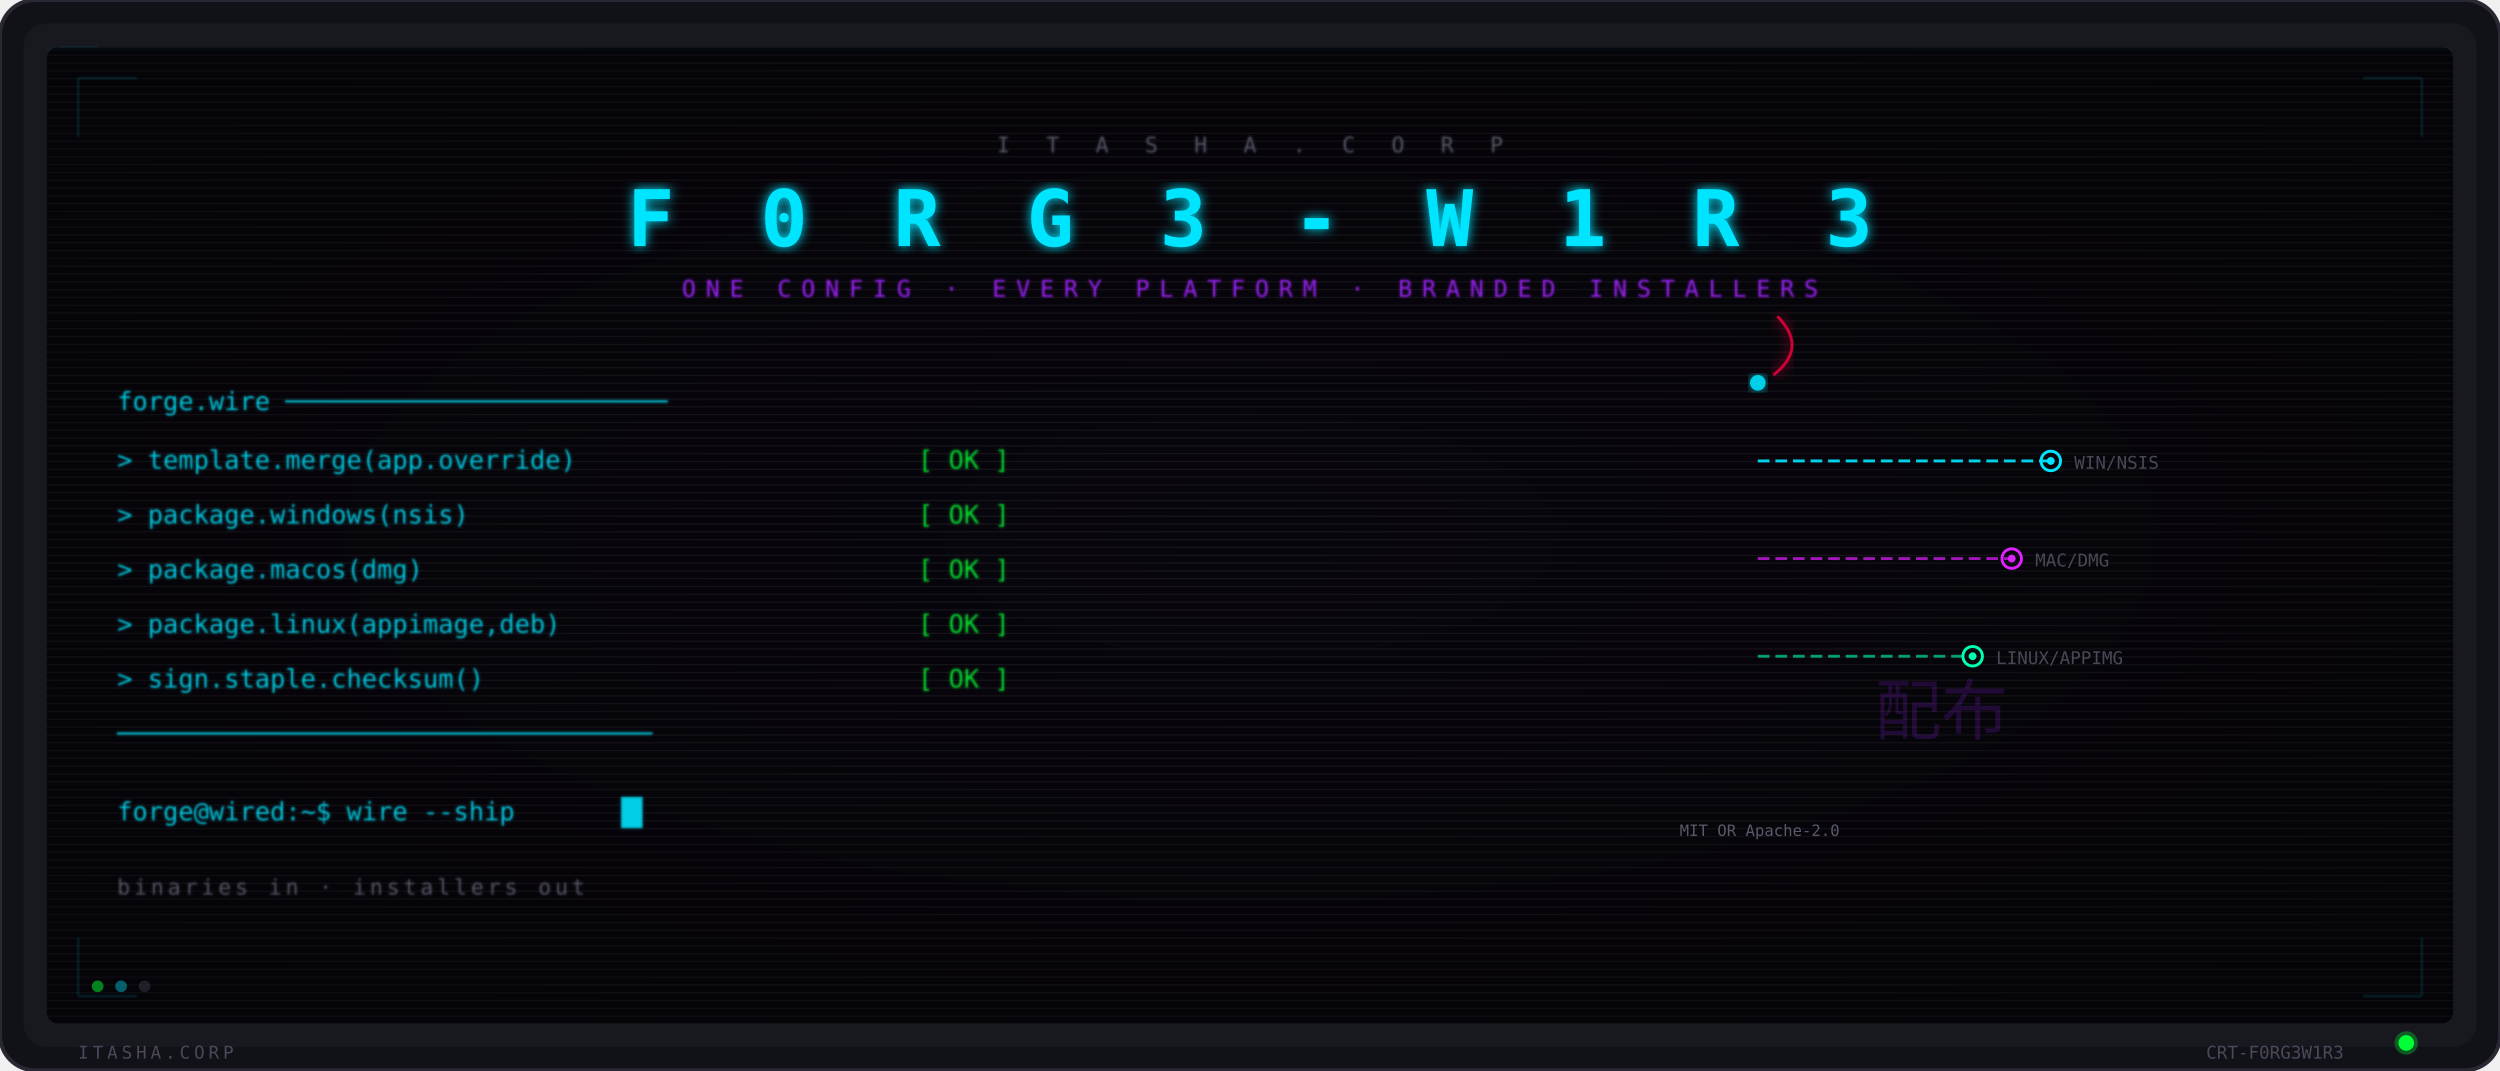
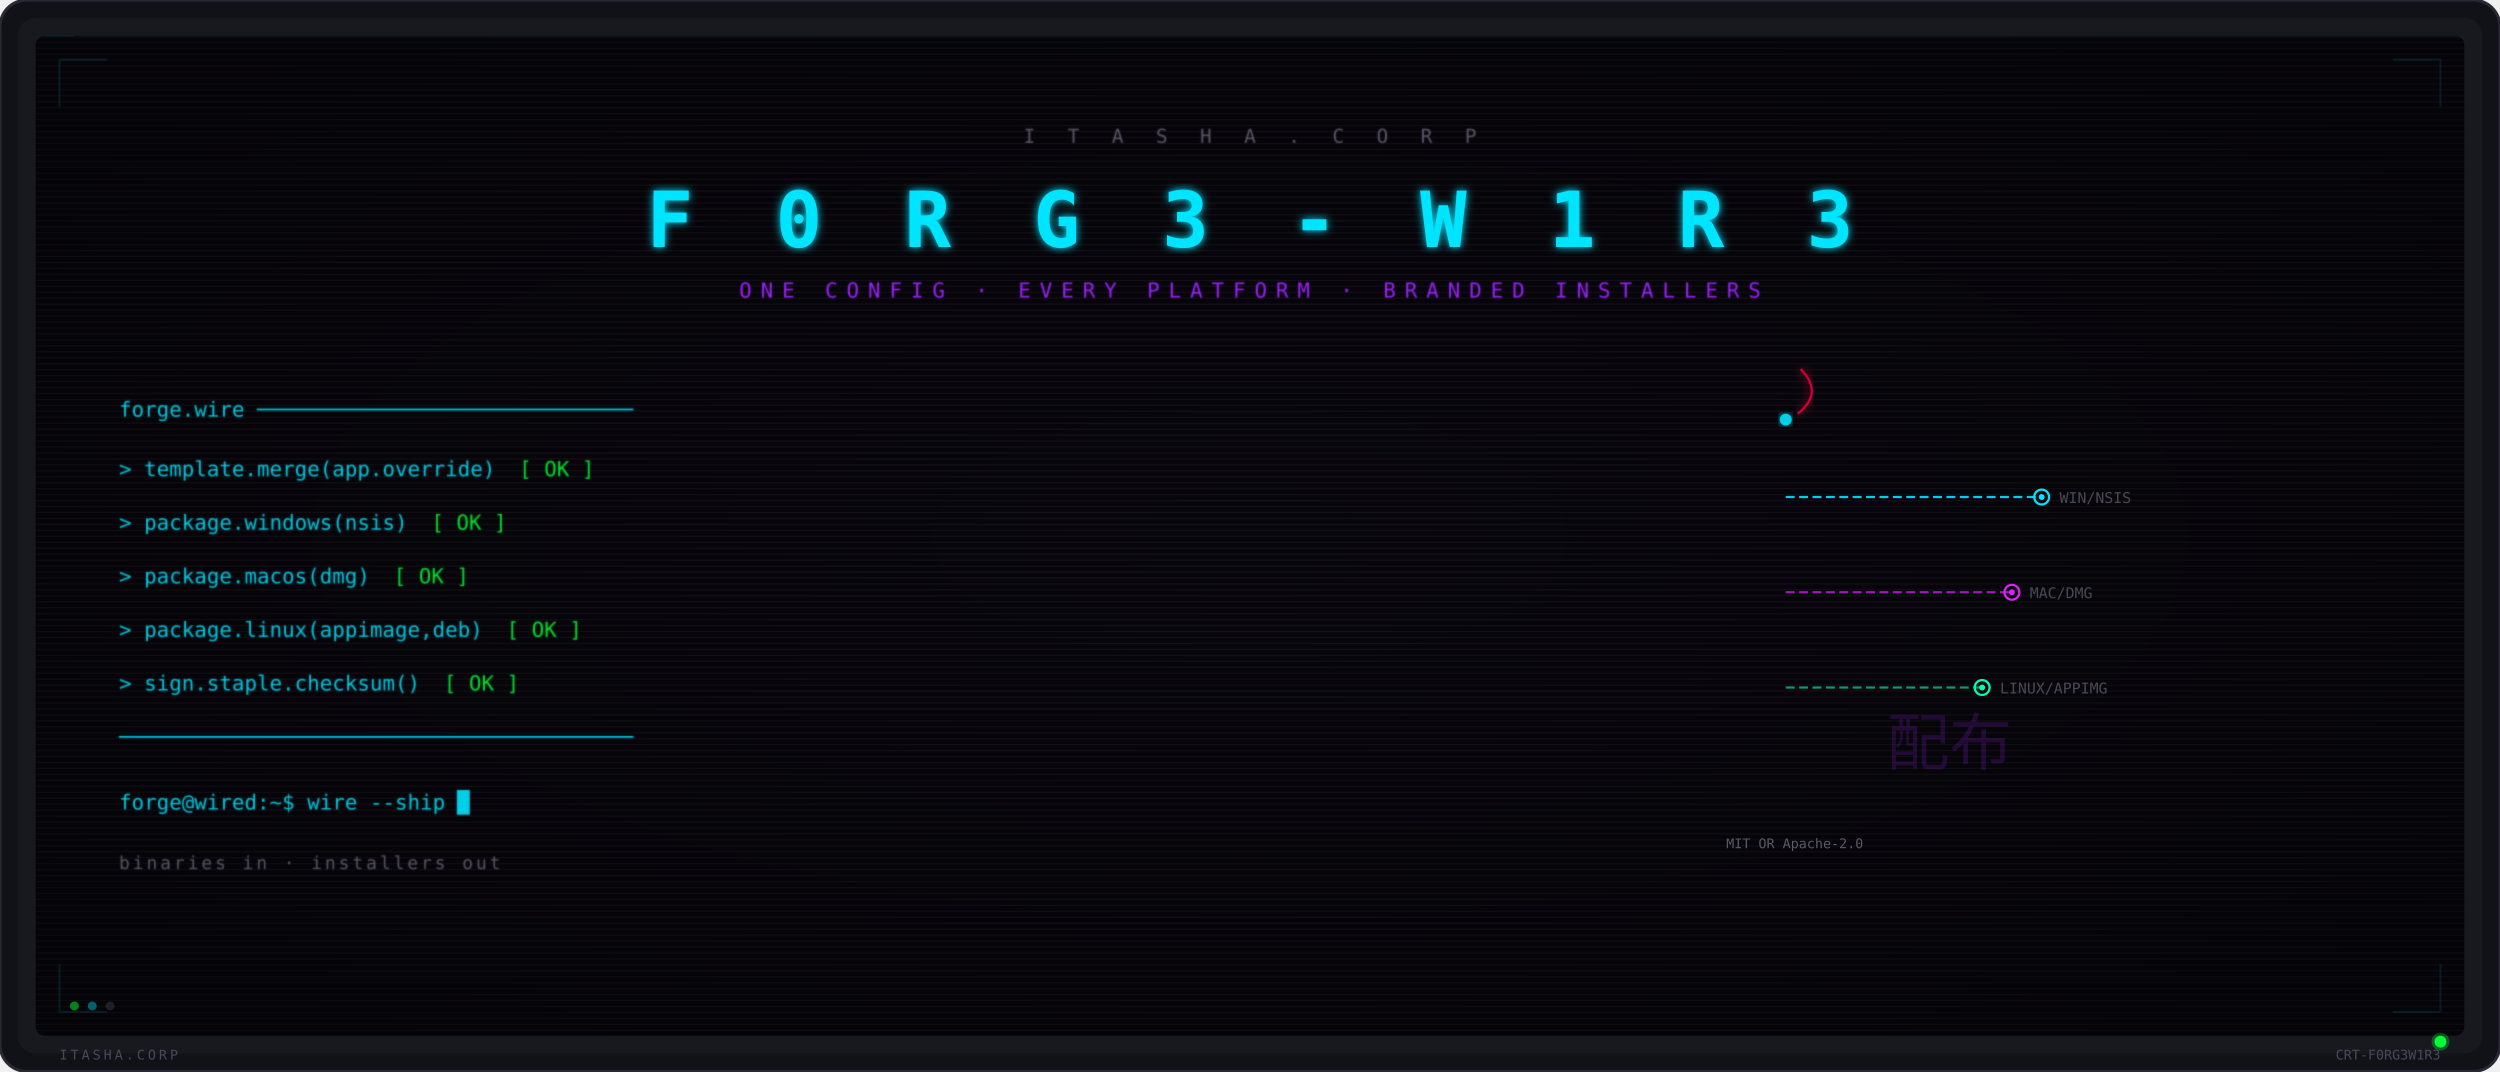
- <svg xmlns="http://www.w3.org/2000/svg" viewBox="0 0 1280 548" width="1280" height="548">
+ <svg xmlns="http://www.w3.org/2000/svg" viewBox="0 0 1680 720" width="1680" height="720">
  <defs>
    <pattern id="scanlines" patternUnits="userSpaceOnUse" width="4" height="4">
      <line x1="0" y1="0" x2="4" y2="0" stroke="#fff" stroke-width="0.5" opacity="0.15" />
    </pattern>
-     <radialGradient id="vignette" cx="50%" cy="50%" r="60%">
+     <radialGradient id="vignette" cx="50%" cy="50%" r="62%">
      <stop offset="0%" stop-color="transparent" />
      <stop offset="100%" stop-color="rgba(0,0,0,0.4)" />
    </radialGradient>
    <filter id="phosphor">
      <feGaussianBlur stdDeviation="0.8" />
    </filter>
    <filter id="glow">
      <feGaussianBlur stdDeviation="3" result="blur" />
      <feMerge>
        <feMergeNode in="blur" />
        <feMergeNode in="SourceGraphic" />
      </feMerge>
    </filter>
  </defs>
  <style>
-     @keyframes sweep { 0% { transform: translateY(0); } 100% { transform: translateY(500px); } }
+     @keyframes sweep { 0% { transform: translateY(0); } 100% { transform: translateY(672px); } }
    @keyframes flicker { 0%,96%,100% { opacity: 1; } 97% { opacity: 0.97; } 98% { opacity: 0.99; } }
    @keyframes signalBroadcast { 0% { opacity: 0.8; stroke-dashoffset: 20; } 100% { opacity: 0.2; stroke-dashoffset: 0; } }
    @keyframes endpointBlink { 0%,100% { opacity: 0.9; } 50% { opacity: 0.3; } }
    @keyframes bootReveal { 0% { opacity: 0; } 100% { opacity: 0.9; } }
    @keyframes heartbeat { 0%,100% { r: 3; opacity: 0.5; } 15% { r: 4; opacity: 0.9; } 30% { r: 3; opacity: 0.5; } 45% { r: 3.5; opacity: 0.8; } 60% { r: 3; opacity: 0.5; } }
-     @keyframes edgeGlow { 0% { stroke-dashoffset: 3500; } 100% { stroke-dashoffset: 0; } }
+     @keyframes edgeGlow { 0% { stroke-dashoffset: 4640; } 100% { stroke-dashoffset: 0; } }
    @keyframes phosphorBloom { 0%,100% { opacity: 0; } 50% { opacity: 0.015; } }
    @keyframes curBlink { 0%,50% { opacity: 1; } 51%,100% { opacity: 0; } }
    text { font-family: 'SF Mono','Fira Code','Cascadia Code','JetBrains Mono',Consolas,monospace; }
    @media (prefers-reduced-motion: reduce) { * { animation: none !important; } }
  </style>
-   <rect x="0" y="0" width="1280" height="548" rx="18" ry="18" fill="#111118" stroke="#2a2833" stroke-width="2" />
-   <rect x="12" y="12" width="1256" height="524" rx="12" ry="12" fill="#18181f" />
-   <rect x="24" y="24" width="1232" height="500" rx="6" ry="6" fill="#08060d" />
-   <rect x="24" y="24" width="1232" height="500" rx="6" ry="6" fill="url(#scanlines)" />
-   <rect x="24" y="24" width="1232" height="500" rx="6" ry="6" fill="url(#vignette)" />
-   <rect x="24" y="24" width="1232" height="500" rx="6" ry="6" fill="none" stroke="#00e5ff" stroke-width="1" opacity="0.06" stroke-dasharray="20,3480" style="animation: edgeGlow 12s linear infinite;" />
-   <rect x="24" y="24" width="1232" height="2" fill="#00e5ff" opacity="0.03" style="animation: sweep 10s linear infinite;" />
-   <rect x="24" y="24" width="1232" height="500" rx="6" ry="6" fill="white" opacity="0" style="animation: phosphorBloom 8s ease-in-out infinite;" />
+   <rect x="0" y="0" width="1680" height="720" rx="18" ry="18" fill="#111118" stroke="#2a2833" stroke-width="2" />
+   <rect x="12" y="12" width="1656" height="696" rx="12" ry="12" fill="#18181f" />
+   <rect x="24" y="24" width="1632" height="672" rx="6" ry="6" fill="#08060d" />
+   <rect x="24" y="24" width="1632" height="672" rx="6" ry="6" fill="url(#scanlines)" />
+   <rect x="24" y="24" width="1632" height="672" rx="6" ry="6" fill="url(#vignette)" />
+   <rect x="24" y="24" width="1632" height="672" rx="6" ry="6" fill="none" stroke="#00e5ff" stroke-width="1" opacity="0.06" stroke-dasharray="20,4640" style="animation: edgeGlow 12s linear infinite;" />
+   <rect x="24" y="24" width="1632" height="2" fill="#00e5ff" opacity="0.03" style="animation: sweep 10s linear infinite;" />
+   <rect x="24" y="24" width="1632" height="672" rx="6" ry="6" fill="white" opacity="0" style="animation: phosphorBloom 8s ease-in-out infinite;" />
  <g style="animation: flicker 6s infinite;">
-     <text x="640" y="78" text-anchor="middle" fill="#5a5869" font-size="11" letter-spacing="6" filter="url(#phosphor)">I T A S H A . C O R P</text>
-     <text x="640" y="126" text-anchor="middle" fill="#00e5ff" font-size="40" font-weight="bold" letter-spacing="10" filter="url(#glow)">F 0 R G 3 - W 1 R 3</text>
-     <text x="640" y="152" text-anchor="middle" fill="#a020ff" font-size="12" letter-spacing="5" filter="url(#phosphor)">ONE CONFIG · EVERY PLATFORM · BRANDED INSTALLERS</text>
-     <g fill="#00e5ff" font-size="13" filter="url(#phosphor)" opacity="0.9">
-       <text x="60" y="210">forge.wire ─────────────────────────</text>
-       <text x="60" y="240" style="animation: bootReveal 0.3s ease-out 0.2s both;">&gt; template.merge(app.override)</text>
-       <text x="470" y="240" fill="#01fe36">[ OK ]</text>
-       <text x="60" y="268" style="animation: bootReveal 0.3s ease-out 0.5s both;">&gt; package.windows(nsis)</text>
-       <text x="470" y="268" fill="#01fe36">[ OK ]</text>
-       <text x="60" y="296" style="animation: bootReveal 0.3s ease-out 0.8s both;">&gt; package.macos(dmg)</text>
-       <text x="470" y="296" fill="#01fe36">[ OK ]</text>
-       <text x="60" y="324" style="animation: bootReveal 0.3s ease-out 1.1s both;">&gt; package.linux(appimage,deb)</text>
-       <text x="470" y="324" fill="#01fe36">[ OK ]</text>
-       <text x="60" y="352" style="animation: bootReveal 0.3s ease-out 1.4s both;">&gt; sign.staple.checksum()</text>
-       <text x="470" y="352" fill="#01fe36">[ OK ]</text>
-       <text x="60" y="380">───────────────────────────────────</text>
-       <text x="60" y="420">forge@wired:~$ wire --ship</text>
-       <rect x="318" y="408" width="11" height="16" fill="#00e5ff" style="animation: curBlink 1.1s step-end infinite;" />
+     <text x="840" y="96" text-anchor="middle" fill="#5a5869" font-size="13" letter-spacing="7" filter="url(#phosphor)">I T A S H A . C O R P</text>
+     <text x="840" y="166" text-anchor="middle" fill="#00e5ff" font-size="52" font-weight="bold" letter-spacing="12" filter="url(#glow)">F 0 R G 3 - W 1 R 3</text>
+     <text x="840" y="200" text-anchor="middle" fill="#a020ff" font-size="14" letter-spacing="6" filter="url(#phosphor)">ONE CONFIG · EVERY PLATFORM · BRANDED INSTALLERS</text>
+     <g fill="#00e5ff" font-size="14" filter="url(#phosphor)" opacity="0.9">
+       <text x="80" y="280">forge.wire ──────────────────────────────</text>
+       <text x="80" y="320" xml:space="preserve" style="animation: bootReveal 0.3s ease-out 0.2s both;">&gt; template.merge(app.override)<tspan dx="16" fill="#01fe36">[ OK ]</tspan>
+       </text>
+       <text x="80" y="356" xml:space="preserve" style="animation: bootReveal 0.3s ease-out 0.5s both;">&gt; package.windows(nsis)<tspan dx="16" fill="#01fe36">[ OK ]</tspan>
+       </text>
+       <text x="80" y="392" xml:space="preserve" style="animation: bootReveal 0.3s ease-out 0.8s both;">&gt; package.macos(dmg)<tspan dx="16" fill="#01fe36">[ OK ]</tspan>
+       </text>
+       <text x="80" y="428" xml:space="preserve" style="animation: bootReveal 0.3s ease-out 1.1s both;">&gt; package.linux(appimage,deb)<tspan dx="16" fill="#01fe36">[ OK ]</tspan>
+       </text>
+       <text x="80" y="464" xml:space="preserve" style="animation: bootReveal 0.3s ease-out 1.4s both;">&gt; sign.staple.checksum()<tspan dx="16" fill="#01fe36">[ OK ]</tspan>
+       </text>
+       <text x="80" y="500">─────────────────────────────────────────</text>
+       <text x="80" y="544">forge@wired:~$ wire --ship<tspan dx="8" fill="#00e5ff" style="animation: curBlink 1.1s step-end infinite;">█</tspan>
+       </text>
    </g>
-     <text x="60" y="458" fill="#5a5869" font-size="11" letter-spacing="2" filter="url(#phosphor)">binaries in · installers out</text>
-     <g transform="translate(840, 196)">
-       <line x1="60" y1="0" x2="60" y2="210" stroke="#00e5ff" stroke-width="2.5" filter="url(#glow)" />
+     <text x="80" y="584" fill="#5a5869" font-size="12" letter-spacing="2" filter="url(#phosphor)">binaries in · installers out</text>
+     <g transform="translate(1140, 282)">
+       <line x1="60" y1="0" x2="60" y2="262" stroke="#00e5ff" stroke-width="2.5" filter="url(#glow)" />
      <circle cx="60" cy="0" r="4" fill="#00e5ff" opacity="0.9" filter="url(#glow)" />
      <path d="M 68 -4 Q 86 -18 70 -34" fill="none" stroke="#ff0040" stroke-width="1.5" opacity="0.8" filter="url(#glow)" />
-       <line x1="60" y1="40" x2="210" y2="40" stroke="#00e5ff" stroke-width="1.5" opacity="0.9" stroke-dasharray="6,3" style="animation: signalBroadcast 1.5s linear infinite;" />
-       <circle cx="210" cy="40" r="5" fill="none" stroke="#00e5ff" stroke-width="1.5" style="animation: endpointBlink 2s ease-in-out infinite;" />
-       <circle cx="210" cy="40" r="2" fill="#00e5ff" style="animation: endpointBlink 2s ease-in-out infinite;" />
-       <text x="222" y="44" fill="#5a5869" font-size="9" opacity="0.8">WIN/NSIS</text>
-       <line x1="60" y1="90" x2="190" y2="90" stroke="#e020ff" stroke-width="1.5" opacity="0.7" stroke-dasharray="6,3" style="animation: signalBroadcast 2s linear infinite;" />
-       <circle cx="190" cy="90" r="5" fill="none" stroke="#e020ff" stroke-width="1.5" style="animation: endpointBlink 2s ease-in-out 0.4s infinite;" />
-       <circle cx="190" cy="90" r="2" fill="#e020ff" style="animation: endpointBlink 2s ease-in-out 0.4s infinite;" />
-       <text x="202" y="94" fill="#5a5869" font-size="9" opacity="0.8">MAC/DMG</text>
-       <line x1="60" y1="140" x2="170" y2="140" stroke="#00ffb3" stroke-width="1.5" opacity="0.6" stroke-dasharray="6,3" style="animation: signalBroadcast 2.5s linear infinite;" />
-       <circle cx="170" cy="140" r="5" fill="none" stroke="#00ffb3" stroke-width="1.5" style="animation: endpointBlink 2s ease-in-out 0.8s infinite;" />
-       <circle cx="170" cy="140" r="2" fill="#00ffb3" style="animation: endpointBlink 2s ease-in-out 0.8s infinite;" />
-       <text x="182" y="144" fill="#5a5869" font-size="9" opacity="0.8">LINUX/APPIMG</text>
-       <text x="20" y="232" fill="#5a5869" font-size="8">MIT OR Apache-2.0</text>
-       <text x="120" y="180" fill="#a020ff" font-size="34" opacity="0.18" font-family="'Noto Sans JP',sans-serif">配布</text>
+       <line x1="60" y1="52" x2="232" y2="52" stroke="#00e5ff" stroke-width="1.5" opacity="0.9" stroke-dasharray="6,3" style="animation: signalBroadcast 1.5s linear infinite;" />
+       <circle cx="232" cy="52" r="5" fill="none" stroke="#00e5ff" stroke-width="1.5" style="animation: endpointBlink 2s ease-in-out infinite;" />
+       <circle cx="232" cy="52" r="2" fill="#00e5ff" style="animation: endpointBlink 2s ease-in-out infinite;" />
+       <text x="244" y="56" fill="#5a5869" font-size="10" opacity="0.8">WIN/NSIS</text>
+       <line x1="60" y1="116" x2="212" y2="116" stroke="#e020ff" stroke-width="1.5" opacity="0.7" stroke-dasharray="6,3" style="animation: signalBroadcast 2s linear infinite;" />
+       <circle cx="212" cy="116" r="5" fill="none" stroke="#e020ff" stroke-width="1.5" style="animation: endpointBlink 2s ease-in-out 0.4s infinite;" />
+       <circle cx="212" cy="116" r="2" fill="#e020ff" style="animation: endpointBlink 2s ease-in-out 0.4s infinite;" />
+       <text x="224" y="120" fill="#5a5869" font-size="10" opacity="0.8">MAC/DMG</text>
+       <line x1="60" y1="180" x2="192" y2="180" stroke="#00ffb3" stroke-width="1.5" opacity="0.6" stroke-dasharray="6,3" style="animation: signalBroadcast 2.5s linear infinite;" />
+       <circle cx="192" cy="180" r="5" fill="none" stroke="#00ffb3" stroke-width="1.5" style="animation: endpointBlink 2s ease-in-out 0.8s infinite;" />
+       <circle cx="192" cy="180" r="2" fill="#00ffb3" style="animation: endpointBlink 2s ease-in-out 0.8s infinite;" />
+       <text x="204" y="184" fill="#5a5869" font-size="10" opacity="0.8">LINUX/APPIMG</text>
+       <text x="20" y="288" fill="#5a5869" font-size="9">MIT OR Apache-2.0</text>
+       <text x="128" y="232" fill="#a020ff" font-size="42" opacity="0.18" font-family="'Noto Sans JP',sans-serif">配布</text>
    </g>
  </g>
-   <path d="M 40,40 L 40,70 M 40,40 L 70,40" stroke="#00e5ff" stroke-width="1.5" fill="none" opacity="0.1" />
-   <path d="M 1240,40 L 1240,70 M 1240,40 L 1210,40" stroke="#00e5ff" stroke-width="1.5" fill="none" opacity="0.1" />
-   <path d="M 40,510 L 40,480 M 40,510 L 70,510" stroke="#00e5ff" stroke-width="1.5" fill="none" opacity="0.1" />
-   <path d="M 1240,510 L 1240,480 M 1240,510 L 1210,510" stroke="#00e5ff" stroke-width="1.5" fill="none" opacity="0.1" />
-   <circle cx="50" cy="505" r="3" fill="#01fe36" opacity="0.5" style="animation: heartbeat 2s ease-in-out infinite;" />
-   <circle cx="62" cy="505" r="3" fill="#00e5ff" opacity="0.4" />
-   <circle cx="74" cy="505" r="3" fill="#5a5869" opacity="0.3" />
-   <text x="40" y="542" font-size="9" fill="#4a4859" letter-spacing="2">ITASHA.CORP</text>
-   <text x="1200" y="542" text-anchor="end" font-size="9" fill="#4a4859">CRT-F0RG3W1R3</text>
-   <circle cx="1232" cy="534" r="6" fill="#01fe36" opacity="0.3" />
-   <circle cx="1232" cy="534" r="4" fill="#01fe36" opacity="1.0" />
+   <path d="M 40,40 L 40,72 M 40,40 L 72,40" stroke="#00e5ff" stroke-width="1.5" fill="none" opacity="0.1" />
+   <path d="M 1640,40 L 1640,72 M 1640,40 L 1608,40" stroke="#00e5ff" stroke-width="1.5" fill="none" opacity="0.1" />
+   <path d="M 40,680 L 40,648 M 40,680 L 72,680" stroke="#00e5ff" stroke-width="1.5" fill="none" opacity="0.1" />
+   <path d="M 1640,680 L 1640,648 M 1640,680 L 1608,680" stroke="#00e5ff" stroke-width="1.5" fill="none" opacity="0.1" />
+   <circle cx="50" cy="676" r="3" fill="#01fe36" opacity="0.5" style="animation: heartbeat 2s ease-in-out infinite;" />
+   <circle cx="62" cy="676" r="3" fill="#00e5ff" opacity="0.4" />
+   <circle cx="74" cy="676" r="3" fill="#5a5869" opacity="0.3" />
+   <text x="40" y="712" font-size="9" fill="#4a4859" letter-spacing="2">ITASHA.CORP</text>
+   <text x="1640" y="712" text-anchor="end" font-size="9" fill="#4a4859">CRT-F0RG3W1R3</text>
+   <circle cx="1640" cy="700" r="6" fill="#01fe36" opacity="0.3" />
+   <circle cx="1640" cy="700" r="4" fill="#01fe36" opacity="1.0" />
</svg>
